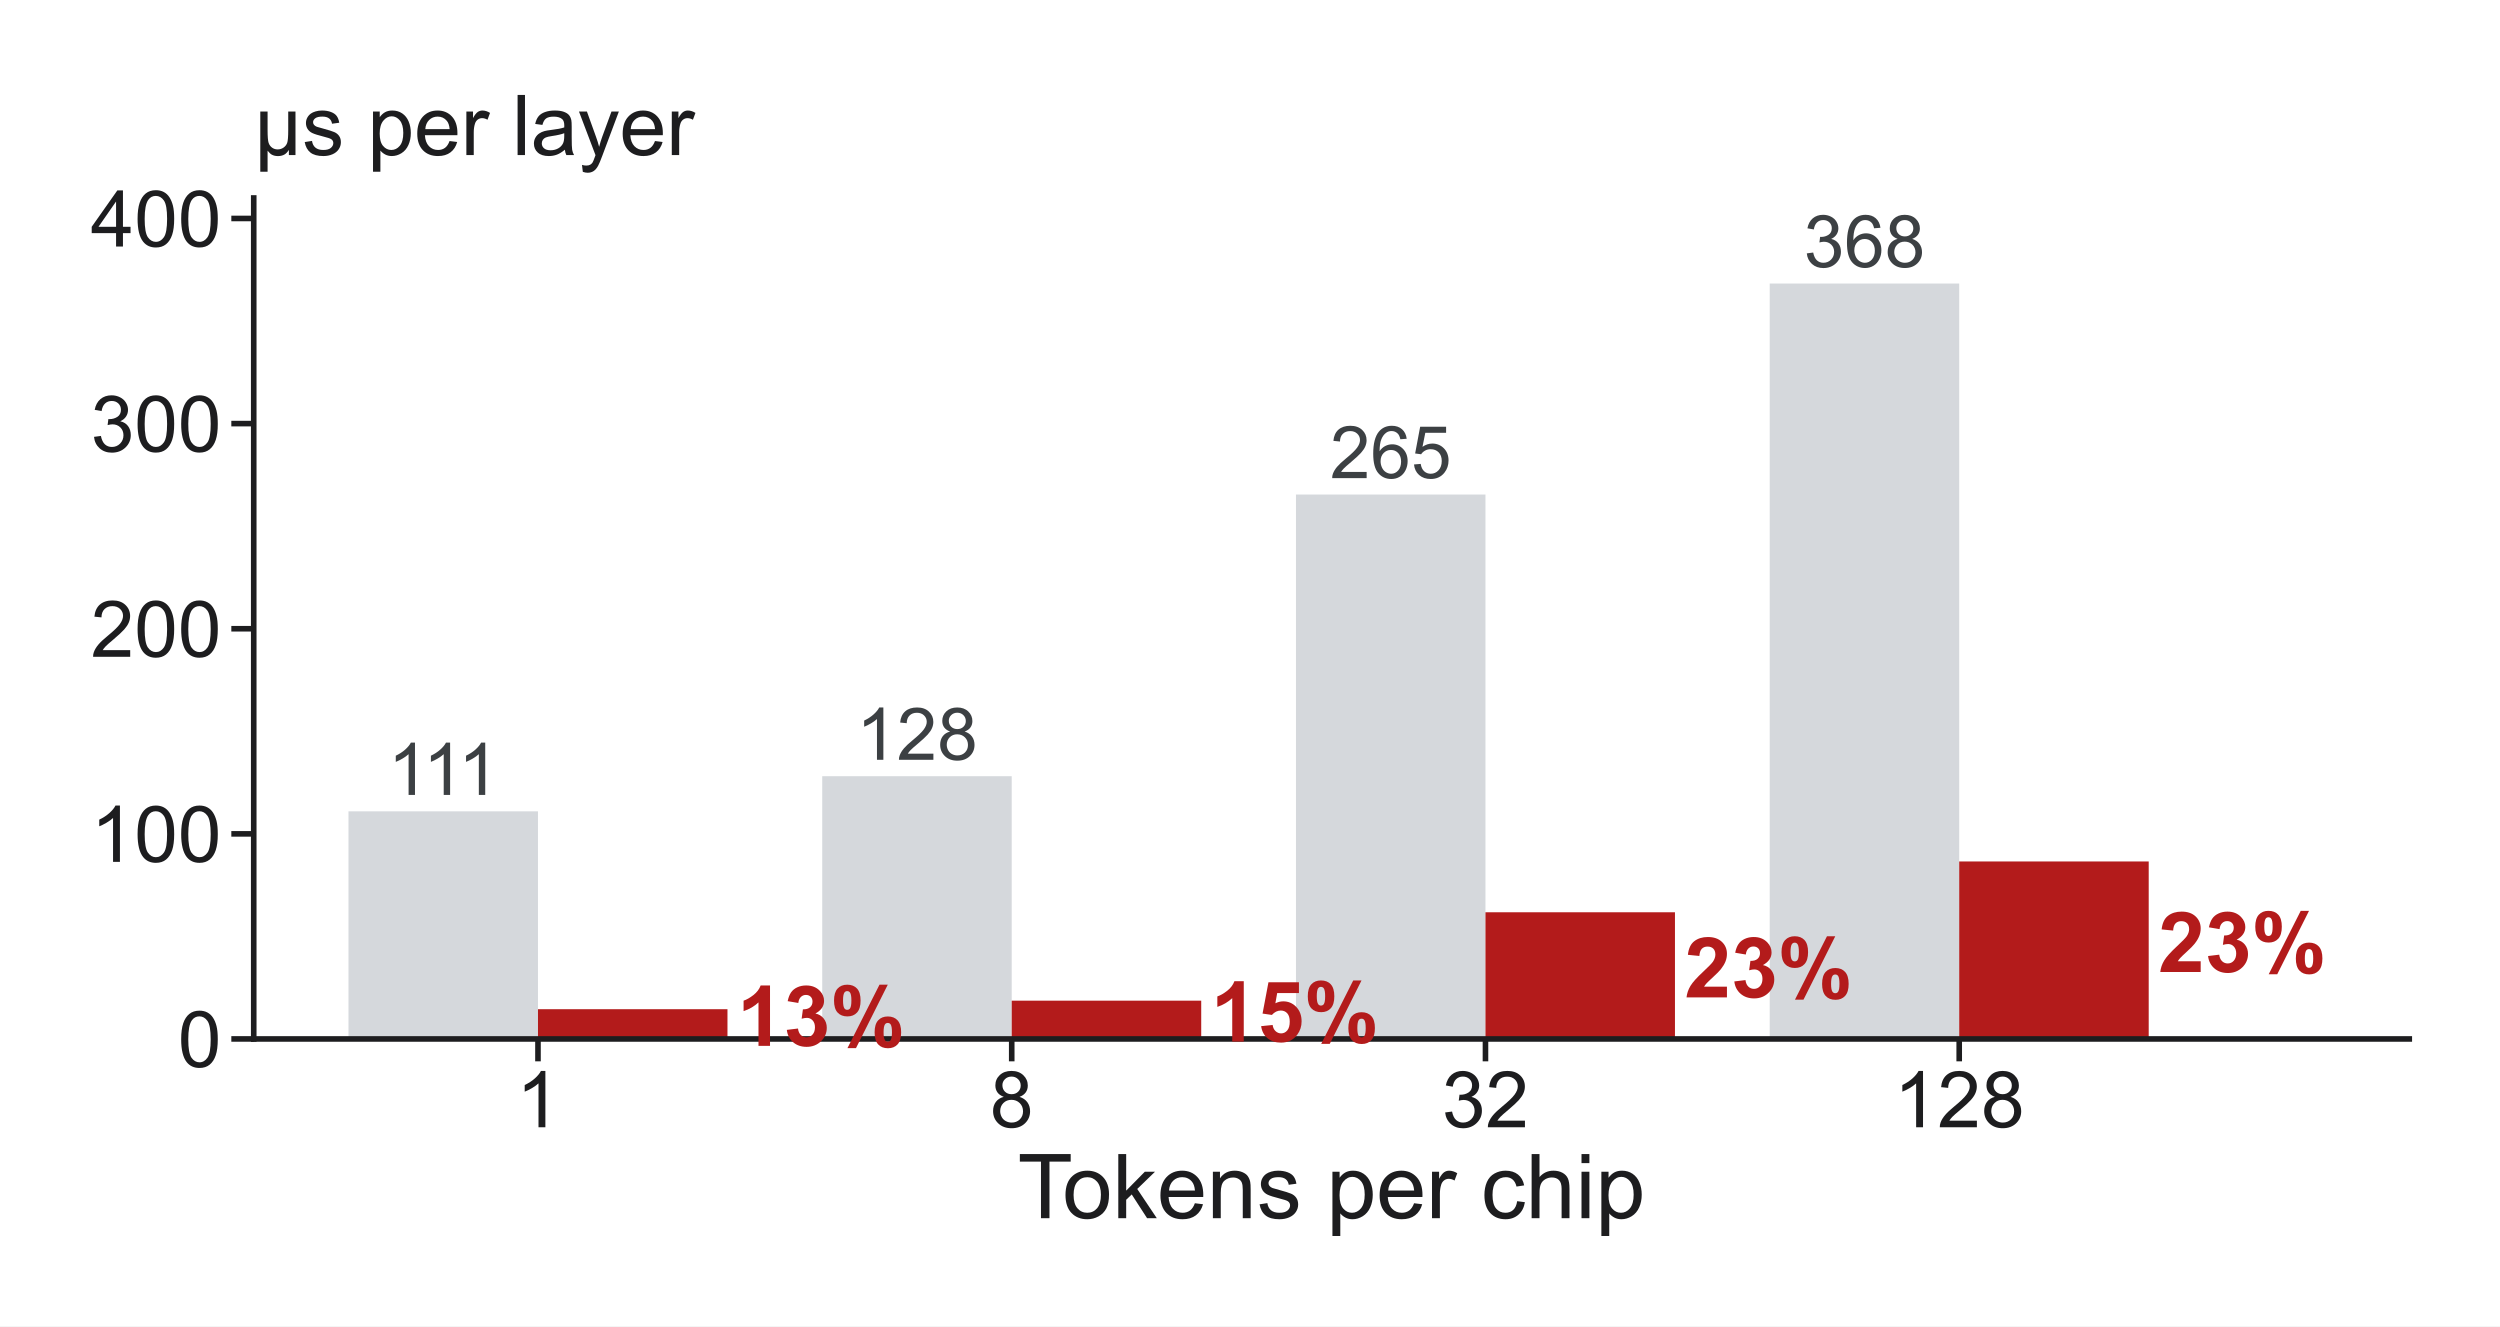
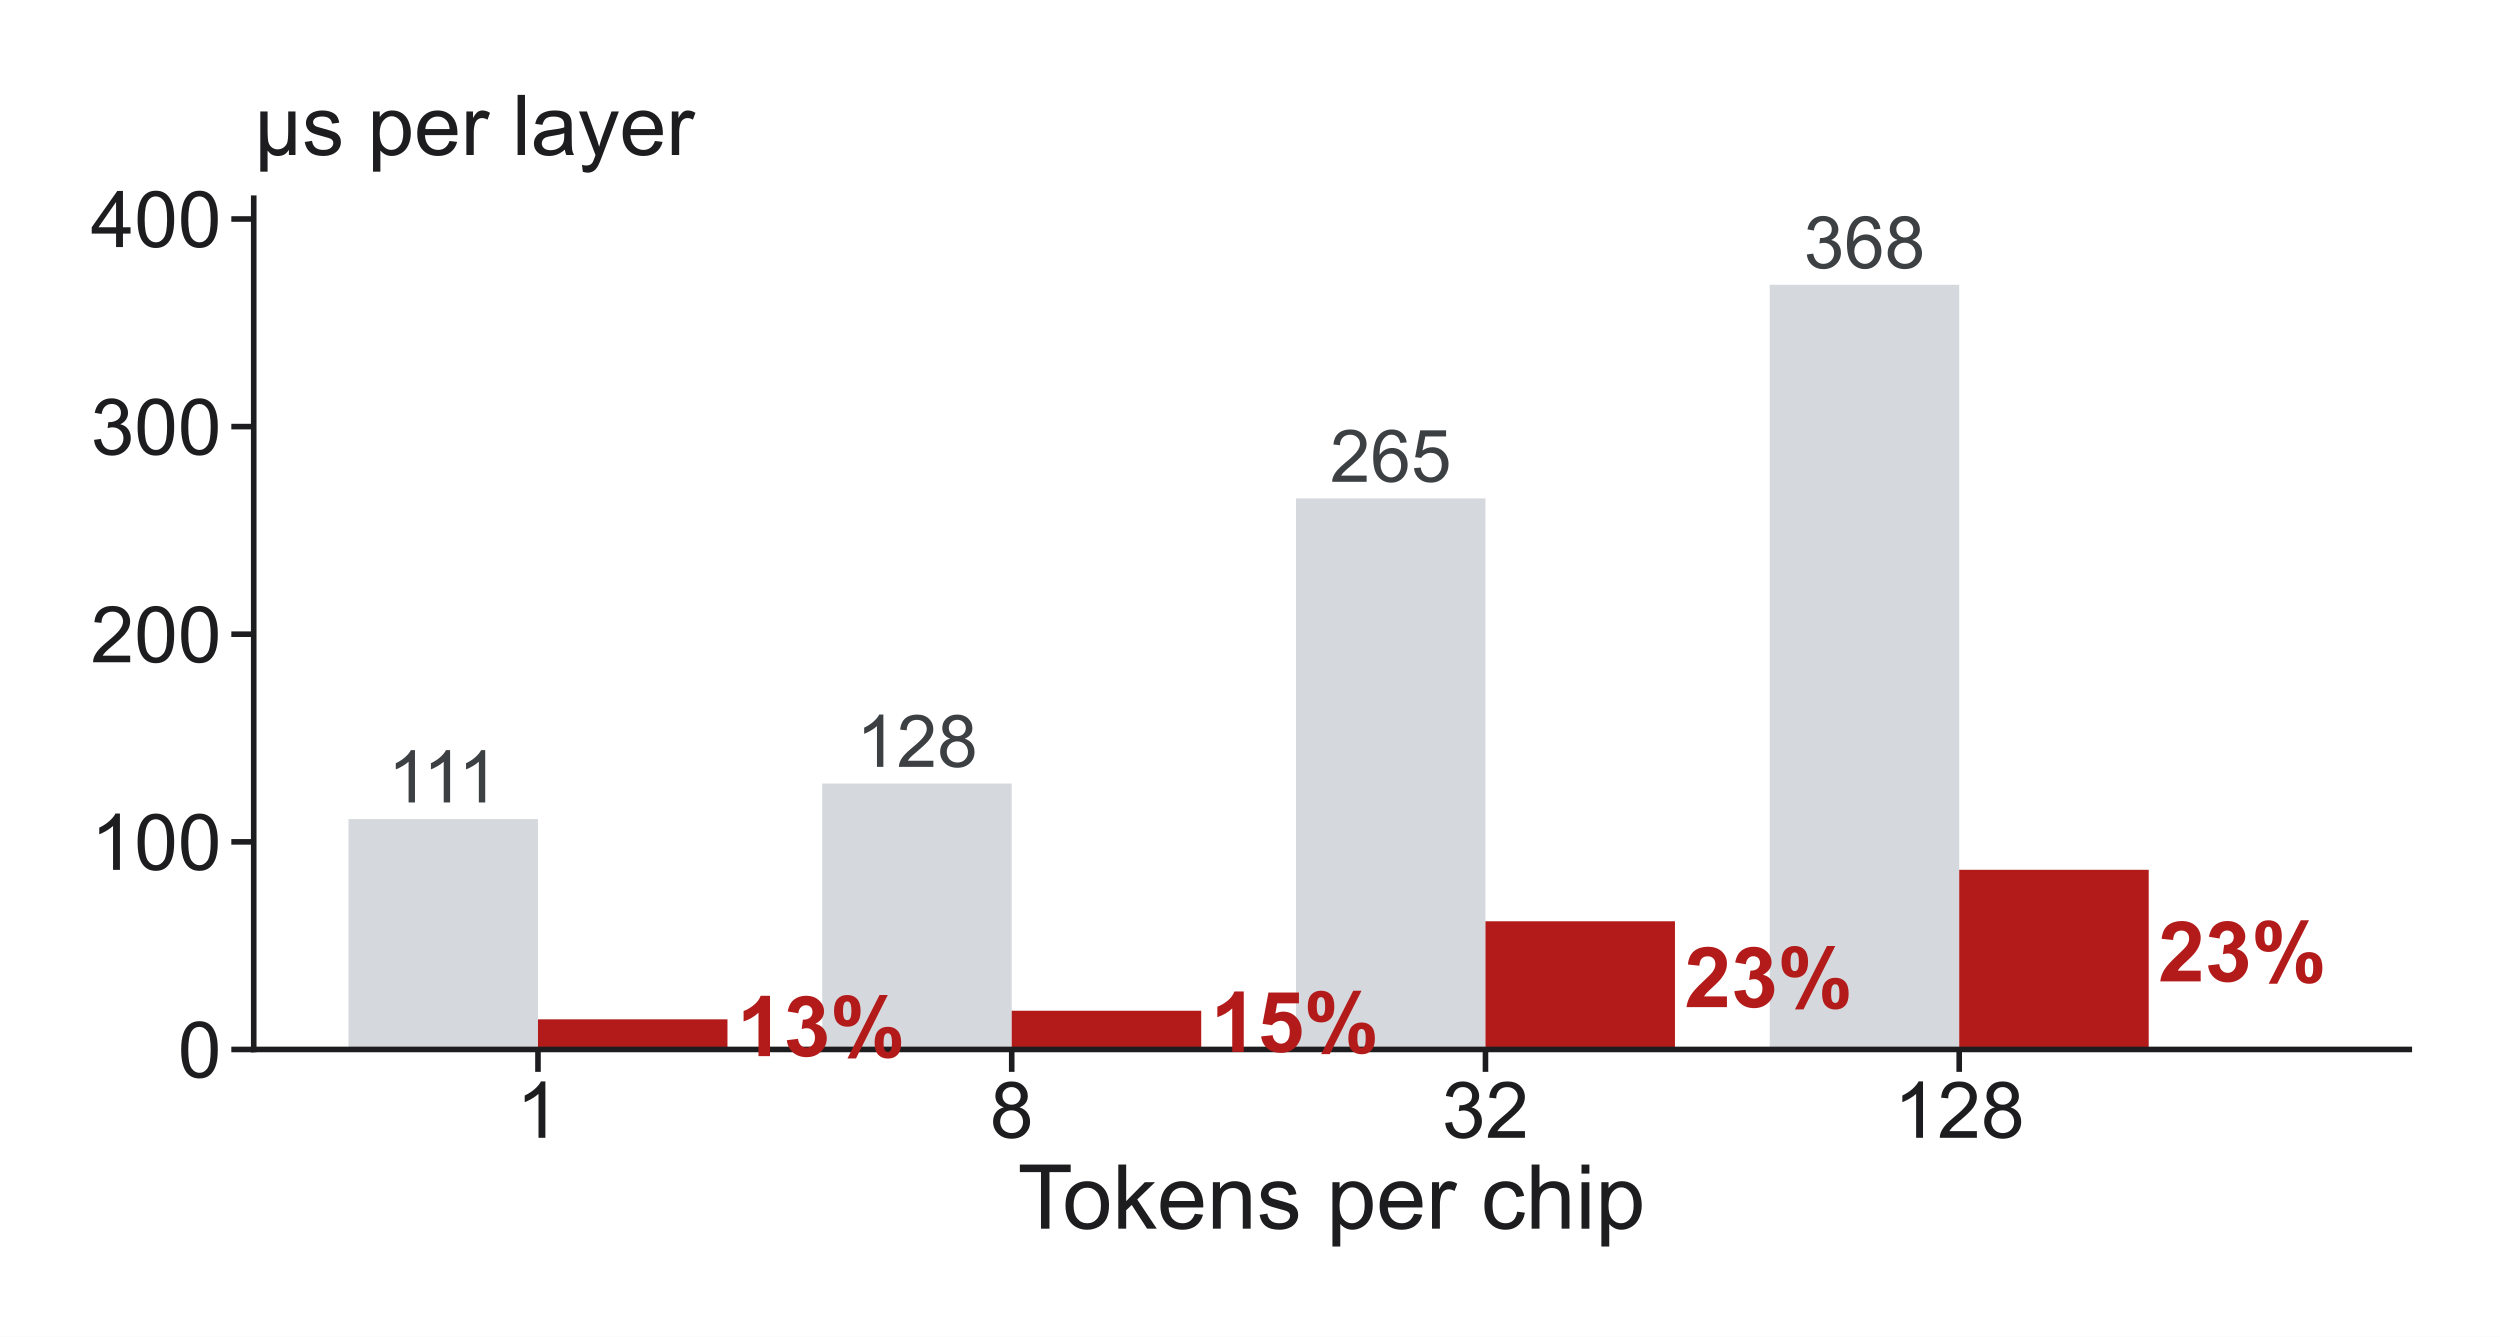
- <svg xmlns="http://www.w3.org/2000/svg" xmlns:xlink="http://www.w3.org/1999/xlink" width="892.793pt" height="473.648pt" viewBox="0 0 892.793 473.648" version="1.1">
+ <svg xmlns="http://www.w3.org/2000/svg" xmlns:xlink="http://www.w3.org/1999/xlink" width="892.793pt" height="477.398pt" viewBox="0 0 892.793 477.398" version="1.1">
  <defs>
    <style type="text/css">*{stroke-linejoin: round; stroke-linecap: butt}</style>
  </defs>
  <g id="figure_1">
    <g id="patch_1">
-       <path d="M 0 473.648  L 892.793 473.648  L 892.793 0  L 0 0  z " style="fill: #ffffff" />
+       <path d="M 0 477.398  L 892.793 477.398  L 892.793 0  L 0 0  z " style="fill: #ffffff" />
    </g>
    <g id="axes_1">
      <g id="patch_2">
-         <path d="M 90.61 371.028  L 860.393 371.028  L 860.393 70.701  L 90.61 70.701  z " style="fill: #ffffff" />
+         <path d="M 90.61 374.778  L 860.393 374.778  L 860.393 70.788  L 90.61 70.788  z " style="fill: #ffffff" />
      </g>
      <g id="patch_3">
-         <path d="M 124.447 371.028  L 192.12 371.028  L 192.12 289.745  L 124.447 289.745  z " clip-path="url(#p984e964eeb)" style="fill: #d5d8dc" />
+         <path d="M 124.447 374.778  L 192.12 374.778  L 192.12 292.504  L 124.447 292.504  z " clip-path="url(#p8fa03397d4)" style="fill: #d5d8dc" />
      </g>
      <g id="patch_4">
-         <path d="M 293.63 371.028  L 361.303 371.028  L 361.303 277.196  L 293.63 277.196  z " clip-path="url(#p984e964eeb)" style="fill: #d5d8dc" />
+         <path d="M 293.63 374.778  L 361.303 374.778  L 361.303 279.802  L 293.63 279.802  z " clip-path="url(#p8fa03397d4)" style="fill: #d5d8dc" />
      </g>
      <g id="patch_5">
-         <path d="M 462.813 371.028  L 530.486 371.028  L 530.486 176.602  L 462.813 176.602  z " clip-path="url(#p984e964eeb)" style="fill: #d5d8dc" />
+         <path d="M 462.813 374.778  L 530.486 374.778  L 530.486 177.98  L 462.813 177.98  z " clip-path="url(#p8fa03397d4)" style="fill: #d5d8dc" />
      </g>
      <g id="patch_6">
-         <path d="M 631.996 371.028  L 699.669 371.028  L 699.669 101.259  L 631.996 101.259  z " clip-path="url(#p984e964eeb)" style="fill: #d5d8dc" />
+         <path d="M 631.996 374.778  L 699.669 374.778  L 699.669 101.718  L 631.996 101.718  z " clip-path="url(#p8fa03397d4)" style="fill: #d5d8dc" />
      </g>
      <g id="patch_7">
-         <path d="M 192.12 371.028  L 259.793 371.028  L 259.793 360.391  L 192.12 360.391  z " clip-path="url(#p984e964eeb)" style="fill: #b31b1b" />
+         <path d="M 192.12 374.778  L 259.793 374.778  L 259.793 364.011  L 192.12 364.011  z " clip-path="url(#p8fa03397d4)" style="fill: #b31b1b" />
      </g>
      <g id="patch_8">
-         <path d="M 361.303 371.028  L 428.976 371.028  L 428.976 357.36  L 361.303 357.36  z " clip-path="url(#p984e964eeb)" style="fill: #b31b1b" />
+         <path d="M 361.303 374.778  L 428.976 374.778  L 428.976 360.943  L 361.303 360.943  z " clip-path="url(#p8fa03397d4)" style="fill: #b31b1b" />
      </g>
      <g id="patch_9">
-         <path d="M 530.486 371.028  L 598.159 371.028  L 598.159 325.794  L 530.486 325.794  z " clip-path="url(#p984e964eeb)" style="fill: #b31b1b" />
+         <path d="M 530.486 374.778  L 598.159 374.778  L 598.159 328.992  L 530.486 328.992  z " clip-path="url(#p8fa03397d4)" style="fill: #b31b1b" />
      </g>
      <g id="patch_10">
-         <path d="M 699.669 371.028  L 767.342 371.028  L 767.342 307.648  L 699.669 307.648  z " clip-path="url(#p984e964eeb)" style="fill: #b31b1b" />
+         <path d="M 699.669 374.778  L 767.342 374.778  L 767.342 310.625  L 699.669 310.625  z " clip-path="url(#p8fa03397d4)" style="fill: #b31b1b" />
      </g>
      <g id="matplotlib.axis_1">
        <g id="xtick_1">
          <g id="line2d_1">
            <defs>
-               <path id="md7de25e02a" d="M 0 0  L 0 8  " style="stroke: #1d1d1f; stroke-width: 2" />
+               <path id="m0e2b39ab40" d="M 0 0  L 0 8  " style="stroke: #1d1d1f; stroke-width: 2" />
            </defs>
            <g>
-               <use xlink:href="#md7de25e02a" x="192.12" y="371.028" style="fill: #1d1d1f; stroke: #1d1d1f; stroke-width: 2" />
+               <use xlink:href="#m0e2b39ab40" x="192.12" y="374.778" style="fill: #1d1d1f; stroke: #1d1d1f; stroke-width: 2" />
            </g>
          </g>
          <g id="text_1">
-             <g style="fill: #1d1d1f" transform="translate(184.3345 402.5703) scale(0.28 -0.28)">
+             <g style="fill: #1d1d1f" transform="translate(184.3345 406.3203) scale(0.28 -0.28)">
              <defs>
                <path id="ArialMT-31" d="M 2384 0  L 1822 0  L 1822 3584  Q 1619 3391 1289 3197  Q 959 3003 697 2906  L 697 3450  Q 1169 3672 1522 3987  Q 1875 4303 2022 4600  L 2384 4600  L 2384 0  z " transform="scale(0.015625)" />
              </defs>
              <use xlink:href="#ArialMT-31" />
            </g>
          </g>
        </g>
        <g id="xtick_2">
          <g id="line2d_2">
            <g>
-               <use xlink:href="#md7de25e02a" x="361.303" y="371.028" style="fill: #1d1d1f; stroke: #1d1d1f; stroke-width: 2" />
+               <use xlink:href="#m0e2b39ab40" x="361.303" y="374.778" style="fill: #1d1d1f; stroke: #1d1d1f; stroke-width: 2" />
            </g>
          </g>
          <g id="text_2">
-             <g style="fill: #1d1d1f" transform="translate(353.5176 402.5703) scale(0.28 -0.28)">
+             <g style="fill: #1d1d1f" transform="translate(353.5176 406.3203) scale(0.28 -0.28)">
              <defs>
                <path id="ArialMT-38" d="M 1131 2484  Q 781 2613 612 2850  Q 444 3088 444 3419  Q 444 3919 803 4259  Q 1163 4600 1759 4600  Q 2359 4600 2725 4251  Q 3091 3903 3091 3403  Q 3091 3084 2923 2848  Q 2756 2613 2416 2484  Q 2838 2347 3058 2040  Q 3278 1734 3278 1309  Q 3278 722 2862 322  Q 2447 -78 1769 -78  Q 1091 -78 675 323  Q 259 725 259 1325  Q 259 1772 486 2073  Q 713 2375 1131 2484  z M 1019 3438  Q 1019 3113 1228 2906  Q 1438 2700 1772 2700  Q 2097 2700 2305 2904  Q 2513 3109 2513 3406  Q 2513 3716 2298 3927  Q 2084 4138 1766 4138  Q 1444 4138 1231 3931  Q 1019 3725 1019 3438  z M 838 1322  Q 838 1081 952 856  Q 1066 631 1291 507  Q 1516 384 1775 384  Q 2178 384 2440 643  Q 2703 903 2703 1303  Q 2703 1709 2433 1975  Q 2163 2241 1756 2241  Q 1359 2241 1098 1978  Q 838 1716 838 1322  z " transform="scale(0.015625)" />
              </defs>
              <use xlink:href="#ArialMT-38" />
            </g>
          </g>
        </g>
        <g id="xtick_3">
          <g id="line2d_3">
            <g>
-               <use xlink:href="#md7de25e02a" x="530.486" y="371.028" style="fill: #1d1d1f; stroke: #1d1d1f; stroke-width: 2" />
+               <use xlink:href="#m0e2b39ab40" x="530.486" y="374.778" style="fill: #1d1d1f; stroke: #1d1d1f; stroke-width: 2" />
            </g>
          </g>
          <g id="text_3">
-             <g style="fill: #1d1d1f" transform="translate(514.9154 402.5703) scale(0.28 -0.28)">
+             <g style="fill: #1d1d1f" transform="translate(514.9154 406.3203) scale(0.28 -0.28)">
              <defs>
                <path id="ArialMT-33" d="M 269 1209  L 831 1284  Q 928 806 1161 595  Q 1394 384 1728 384  Q 2125 384 2398 659  Q 2672 934 2672 1341  Q 2672 1728 2419 1979  Q 2166 2231 1775 2231  Q 1616 2231 1378 2169  L 1441 2663  Q 1497 2656 1531 2656  Q 1891 2656 2178 2843  Q 2466 3031 2466 3422  Q 2466 3731 2256 3934  Q 2047 4138 1716 4138  Q 1388 4138 1169 3931  Q 950 3725 888 3313  L 325 3413  Q 428 3978 793 4289  Q 1159 4600 1703 4600  Q 2078 4600 2393 4439  Q 2709 4278 2876 4000  Q 3044 3722 3044 3409  Q 3044 3113 2884 2869  Q 2725 2625 2413 2481  Q 2819 2388 3044 2092  Q 3269 1797 3269 1353  Q 3269 753 2831 336  Q 2394 -81 1725 -81  Q 1122 -81 723 278  Q 325 638 269 1209  z " transform="scale(0.015625)" />
                <path id="ArialMT-32" d="M 3222 541  L 3222 0  L 194 0  Q 188 203 259 391  Q 375 700 629 1000  Q 884 1300 1366 1694  Q 2113 2306 2375 2664  Q 2638 3022 2638 3341  Q 2638 3675 2398 3904  Q 2159 4134 1775 4134  Q 1369 4134 1125 3890  Q 881 3647 878 3216  L 300 3275  Q 359 3922 746 4261  Q 1134 4600 1788 4600  Q 2447 4600 2831 4234  Q 3216 3869 3216 3328  Q 3216 3053 3103 2787  Q 2991 2522 2730 2228  Q 2469 1934 1863 1422  Q 1356 997 1212 845  Q 1069 694 975 541  L 3222 541  z " transform="scale(0.015625)" />
              </defs>
              <use xlink:href="#ArialMT-33" />
              <use xlink:href="#ArialMT-32" transform="translate(55.61523 0)" />
            </g>
          </g>
        </g>
        <g id="xtick_4">
          <g id="line2d_4">
            <g>
-               <use xlink:href="#md7de25e02a" x="699.669" y="371.028" style="fill: #1d1d1f; stroke: #1d1d1f; stroke-width: 2" />
+               <use xlink:href="#m0e2b39ab40" x="699.669" y="374.778" style="fill: #1d1d1f; stroke: #1d1d1f; stroke-width: 2" />
            </g>
          </g>
          <g id="text_4">
-             <g style="fill: #1d1d1f" transform="translate(676.3131 402.5703) scale(0.28 -0.28)">
+             <g style="fill: #1d1d1f" transform="translate(676.3131 406.3203) scale(0.28 -0.28)">
              <use xlink:href="#ArialMT-31" />
              <use xlink:href="#ArialMT-32" transform="translate(55.61523 0)" />
              <use xlink:href="#ArialMT-38" transform="translate(111.2305 0)" />
            </g>
          </g>
        </g>
        <g id="text_5">
-           <g style="fill: #1d1d1f" transform="translate(363.454 435.0403) scale(0.32 -0.32)">
+           <g style="fill: #1d1d1f" transform="translate(363.454 438.7903) scale(0.32 -0.32)">
            <defs>
              <path id="ArialMT-54" d="M 1659 0  L 1659 4041  L 150 4041  L 150 4581  L 3781 4581  L 3781 4041  L 2266 4041  L 2266 0  L 1659 0  z " transform="scale(0.015625)" />
              <path id="ArialMT-6f" d="M 213 1659  Q 213 2581 725 3025  Q 1153 3394 1769 3394  Q 2453 3394 2887 2945  Q 3322 2497 3322 1706  Q 3322 1066 3130 698  Q 2938 331 2570 128  Q 2203 -75 1769 -75  Q 1072 -75 642 372  Q 213 819 213 1659  z M 791 1659  Q 791 1022 1069 705  Q 1347 388 1769 388  Q 2188 388 2466 706  Q 2744 1025 2744 1678  Q 2744 2294 2464 2611  Q 2184 2928 1769 2928  Q 1347 2928 1069 2612  Q 791 2297 791 1659  z " transform="scale(0.015625)" />
              <path id="ArialMT-6b" d="M 425 0  L 425 4581  L 988 4581  L 988 1969  L 2319 3319  L 3047 3319  L 1778 2088  L 3175 0  L 2481 0  L 1384 1697  L 988 1316  L 988 0  L 425 0  z " transform="scale(0.015625)" />
              <path id="ArialMT-65" d="M 2694 1069  L 3275 997  Q 3138 488 2766 206  Q 2394 -75 1816 -75  Q 1088 -75 661 373  Q 234 822 234 1631  Q 234 2469 665 2931  Q 1097 3394 1784 3394  Q 2450 3394 2872 2941  Q 3294 2488 3294 1666  Q 3294 1616 3291 1516  L 816 1516  Q 847 969 1125 678  Q 1403 388 1819 388  Q 2128 388 2347 550  Q 2566 713 2694 1069  z M 847 1978  L 2700 1978  Q 2663 2397 2488 2606  Q 2219 2931 1791 2931  Q 1403 2931 1139 2672  Q 875 2413 847 1978  z " transform="scale(0.015625)" />
              <path id="ArialMT-6e" d="M 422 0  L 422 3319  L 928 3319  L 928 2847  Q 1294 3394 1984 3394  Q 2284 3394 2536 3286  Q 2788 3178 2913 3003  Q 3038 2828 3088 2588  Q 3119 2431 3119 2041  L 3119 0  L 2556 0  L 2556 2019  Q 2556 2363 2490 2533  Q 2425 2703 2258 2804  Q 2091 2906 1866 2906  Q 1506 2906 1245 2678  Q 984 2450 984 1813  L 984 0  L 422 0  z " transform="scale(0.015625)" />
              <path id="ArialMT-73" d="M 197 991  L 753 1078  Q 800 744 1014 566  Q 1228 388 1613 388  Q 2000 388 2187 545  Q 2375 703 2375 916  Q 2375 1106 2209 1216  Q 2094 1291 1634 1406  Q 1016 1563 777 1677  Q 538 1791 414 1992  Q 291 2194 291 2438  Q 291 2659 392 2848  Q 494 3038 669 3163  Q 800 3259 1026 3326  Q 1253 3394 1513 3394  Q 1903 3394 2198 3281  Q 2494 3169 2634 2976  Q 2775 2784 2828 2463  L 2278 2388  Q 2241 2644 2061 2787  Q 1881 2931 1553 2931  Q 1166 2931 1000 2803  Q 834 2675 834 2503  Q 834 2394 903 2306  Q 972 2216 1119 2156  Q 1203 2125 1616 2013  Q 2213 1853 2448 1751  Q 2684 1650 2818 1456  Q 2953 1263 2953 975  Q 2953 694 2789 445  Q 2625 197 2315 61  Q 2006 -75 1616 -75  Q 969 -75 630 194  Q 291 463 197 991  z " transform="scale(0.015625)" />
              <path id="ArialMT-20" transform="scale(0.015625)" />
              <path id="ArialMT-70" d="M 422 -1272  L 422 3319  L 934 3319  L 934 2888  Q 1116 3141 1344 3267  Q 1572 3394 1897 3394  Q 2322 3394 2647 3175  Q 2972 2956 3137 2557  Q 3303 2159 3303 1684  Q 3303 1175 3120 767  Q 2938 359 2589 142  Q 2241 -75 1856 -75  Q 1575 -75 1351 44  Q 1128 163 984 344  L 984 -1272  L 422 -1272  z M 931 1641  Q 931 1000 1190 694  Q 1450 388 1819 388  Q 2194 388 2461 705  Q 2728 1022 2728 1688  Q 2728 2322 2467 2637  Q 2206 2953 1844 2953  Q 1484 2953 1207 2617  Q 931 2281 931 1641  z " transform="scale(0.015625)" />
              <path id="ArialMT-72" d="M 416 0  L 416 3319  L 922 3319  L 922 2816  Q 1116 3169 1280 3281  Q 1444 3394 1641 3394  Q 1925 3394 2219 3213  L 2025 2691  Q 1819 2813 1613 2813  Q 1428 2813 1281 2702  Q 1134 2591 1072 2394  Q 978 2094 978 1738  L 978 0  L 416 0  z " transform="scale(0.015625)" />
              <path id="ArialMT-63" d="M 2588 1216  L 3141 1144  Q 3050 572 2676 248  Q 2303 -75 1759 -75  Q 1078 -75 664 370  Q 250 816 250 1647  Q 250 2184 428 2587  Q 606 2991 970 3192  Q 1334 3394 1763 3394  Q 2303 3394 2647 3120  Q 2991 2847 3088 2344  L 2541 2259  Q 2463 2594 2264 2762  Q 2066 2931 1784 2931  Q 1359 2931 1093 2626  Q 828 2322 828 1663  Q 828 994 1084 691  Q 1341 388 1753 388  Q 2084 388 2306 591  Q 2528 794 2588 1216  z " transform="scale(0.015625)" />
              <path id="ArialMT-68" d="M 422 0  L 422 4581  L 984 4581  L 984 2938  Q 1378 3394 1978 3394  Q 2347 3394 2619 3248  Q 2891 3103 3008 2847  Q 3125 2591 3125 2103  L 3125 0  L 2563 0  L 2563 2103  Q 2563 2525 2380 2717  Q 2197 2909 1863 2909  Q 1613 2909 1392 2779  Q 1172 2650 1078 2428  Q 984 2206 984 1816  L 984 0  L 422 0  z " transform="scale(0.015625)" />
              <path id="ArialMT-69" d="M 425 3934  L 425 4581  L 988 4581  L 988 3934  L 425 3934  z M 425 0  L 425 3319  L 988 3319  L 988 0  L 425 0  z " transform="scale(0.015625)" />
            </defs>
            <use xlink:href="#ArialMT-54" />
            <use xlink:href="#ArialMT-6f" transform="translate(49.95898 0)" />
            <use xlink:href="#ArialMT-6b" transform="translate(105.5742 0)" />
            <use xlink:href="#ArialMT-65" transform="translate(155.5742 0)" />
            <use xlink:href="#ArialMT-6e" transform="translate(211.1895 0)" />
            <use xlink:href="#ArialMT-73" transform="translate(266.8047 0)" />
            <use xlink:href="#ArialMT-20" transform="translate(316.8047 0)" />
            <use xlink:href="#ArialMT-70" transform="translate(344.5879 0)" />
            <use xlink:href="#ArialMT-65" transform="translate(400.2031 0)" />
            <use xlink:href="#ArialMT-72" transform="translate(455.8184 0)" />
            <use xlink:href="#ArialMT-20" transform="translate(489.1191 0)" />
            <use xlink:href="#ArialMT-63" transform="translate(516.9023 0)" />
            <use xlink:href="#ArialMT-68" transform="translate(566.9023 0)" />
            <use xlink:href="#ArialMT-69" transform="translate(622.5176 0)" />
            <use xlink:href="#ArialMT-70" transform="translate(644.7344 0)" />
          </g>
        </g>
      </g>
      <g id="matplotlib.axis_2">
        <g id="ytick_1">
          <g id="line2d_5">
            <defs>
-               <path id="m7c1b3435e6" d="M 0 0  L -8 0  " style="stroke: #1d1d1f; stroke-width: 2" />
+               <path id="me371091359" d="M 0 0  L -8 0  " style="stroke: #1d1d1f; stroke-width: 2" />
            </defs>
            <g>
-               <use xlink:href="#m7c1b3435e6" x="90.61" y="371.028" style="fill: #1d1d1f; stroke: #1d1d1f; stroke-width: 2" />
+               <use xlink:href="#me371091359" x="90.61" y="374.778" style="fill: #1d1d1f; stroke: #1d1d1f; stroke-width: 2" />
            </g>
          </g>
          <g id="text_6">
-             <g style="fill: #1d1d1f" transform="translate(63.53937 381.0494) scale(0.28 -0.28)">
+             <g style="fill: #1d1d1f" transform="translate(63.53937 384.7994) scale(0.28 -0.28)">
              <defs>
                <path id="ArialMT-30" d="M 266 2259  Q 266 3072 433 3567  Q 600 4063 929 4331  Q 1259 4600 1759 4600  Q 2128 4600 2406 4451  Q 2684 4303 2865 4023  Q 3047 3744 3150 3342  Q 3253 2941 3253 2259  Q 3253 1453 3087 958  Q 2922 463 2592 192  Q 2263 -78 1759 -78  Q 1097 -78 719 397  Q 266 969 266 2259  z M 844 2259  Q 844 1131 1108 757  Q 1372 384 1759 384  Q 2147 384 2411 759  Q 2675 1134 2675 2259  Q 2675 3391 2411 3762  Q 2147 4134 1753 4134  Q 1366 4134 1134 3806  Q 844 3388 844 2259  z " transform="scale(0.015625)" />
              </defs>
              <use xlink:href="#ArialMT-30" />
            </g>
          </g>
        </g>
        <g id="ytick_2">
          <g id="line2d_6">
            <g>
-               <use xlink:href="#m7c1b3435e6" x="90.61" y="297.778" style="fill: #1d1d1f; stroke: #1d1d1f; stroke-width: 2" />
+               <use xlink:href="#me371091359" x="90.61" y="300.634" style="fill: #1d1d1f; stroke: #1d1d1f; stroke-width: 2" />
            </g>
          </g>
          <g id="text_7">
-             <g style="fill: #1d1d1f" transform="translate(32.39813 307.7988) scale(0.28 -0.28)">
+             <g style="fill: #1d1d1f" transform="translate(32.39813 310.6553) scale(0.28 -0.28)">
              <use xlink:href="#ArialMT-31" />
              <use xlink:href="#ArialMT-30" transform="translate(55.61523 0)" />
              <use xlink:href="#ArialMT-30" transform="translate(111.2305 0)" />
            </g>
          </g>
        </g>
        <g id="ytick_3">
          <g id="line2d_7">
            <g>
-               <use xlink:href="#m7c1b3435e6" x="90.61" y="224.527" style="fill: #1d1d1f; stroke: #1d1d1f; stroke-width: 2" />
+               <use xlink:href="#me371091359" x="90.61" y="226.49" style="fill: #1d1d1f; stroke: #1d1d1f; stroke-width: 2" />
            </g>
          </g>
          <g id="text_8">
-             <g style="fill: #1d1d1f" transform="translate(32.39813 234.5483) scale(0.28 -0.28)">
+             <g style="fill: #1d1d1f" transform="translate(32.39813 236.5113) scale(0.28 -0.28)">
              <use xlink:href="#ArialMT-32" />
              <use xlink:href="#ArialMT-30" transform="translate(55.61523 0)" />
              <use xlink:href="#ArialMT-30" transform="translate(111.2305 0)" />
            </g>
          </g>
        </g>
        <g id="ytick_4">
          <g id="line2d_8">
            <g>
-               <use xlink:href="#m7c1b3435e6" x="90.61" y="151.277" style="fill: #1d1d1f; stroke: #1d1d1f; stroke-width: 2" />
+               <use xlink:href="#me371091359" x="90.61" y="152.346" style="fill: #1d1d1f; stroke: #1d1d1f; stroke-width: 2" />
            </g>
          </g>
          <g id="text_9">
-             <g style="fill: #1d1d1f" transform="translate(32.39813 161.2978) scale(0.28 -0.28)">
+             <g style="fill: #1d1d1f" transform="translate(32.39813 162.3673) scale(0.28 -0.28)">
              <use xlink:href="#ArialMT-33" />
              <use xlink:href="#ArialMT-30" transform="translate(55.61523 0)" />
              <use xlink:href="#ArialMT-30" transform="translate(111.2305 0)" />
            </g>
          </g>
        </g>
        <g id="ytick_5">
          <g id="line2d_9">
            <g>
-               <use xlink:href="#m7c1b3435e6" x="90.61" y="78.026" style="fill: #1d1d1f; stroke: #1d1d1f; stroke-width: 2" />
+               <use xlink:href="#me371091359" x="90.61" y="78.202" style="fill: #1d1d1f; stroke: #1d1d1f; stroke-width: 2" />
            </g>
          </g>
          <g id="text_10">
-             <g style="fill: #1d1d1f" transform="translate(32.39813 88.04727) scale(0.28 -0.28)">
+             <g style="fill: #1d1d1f" transform="translate(32.39813 88.22325) scale(0.28 -0.28)">
              <defs>
                <path id="ArialMT-34" d="M 2069 0  L 2069 1097  L 81 1097  L 81 1613  L 2172 4581  L 2631 4581  L 2631 1613  L 3250 1613  L 3250 1097  L 2631 1097  L 2631 0  L 2069 0  z M 2069 1613  L 2069 3678  L 634 1613  L 2069 1613  z " transform="scale(0.015625)" />
              </defs>
              <use xlink:href="#ArialMT-34" />
              <use xlink:href="#ArialMT-30" transform="translate(55.61523 0)" />
              <use xlink:href="#ArialMT-30" transform="translate(111.2305 0)" />
            </g>
          </g>
        </g>
      </g>
      <g id="patch_11">
-         <path d="M 90.61 371.028  L 90.61 70.701  " style="fill: none; stroke: #1d1d1f; stroke-width: 2; stroke-linejoin: miter; stroke-linecap: square" />
+         <path d="M 90.61 374.778  L 90.61 70.788  " style="fill: none; stroke: #1d1d1f; stroke-width: 2; stroke-linejoin: miter; stroke-linecap: square" />
      </g>
      <g id="patch_12">
-         <path d="M 90.61 371.028  L 860.393 371.028  " style="fill: none; stroke: #1d1d1f; stroke-width: 2; stroke-linejoin: miter; stroke-linecap: square" />
+         <path d="M 90.61 374.778  L 860.393 374.778  " style="fill: none; stroke: #1d1d1f; stroke-width: 2; stroke-linejoin: miter; stroke-linecap: square" />
      </g>
      <g id="text_11">
-         <g style="fill: #b31b1b" transform="translate(263.1767 373.486) scale(0.3 -0.3)">
+         <g style="fill: #b31b1b" transform="translate(263.1767 377.1712) scale(0.3 -0.3)">
          <defs>
            <path id="Arial-BoldMT-31" d="M 2519 0  L 1641 0  L 1641 3309  Q 1159 2859 506 2644  L 506 3441  Q 850 3553 1253 3867  Q 1656 4181 1806 4600  L 2519 4600  L 2519 0  z " transform="scale(0.015625)" />
            <path id="Arial-BoldMT-33" d="M 241 1216  L 1091 1319  Q 1131 994 1309 822  Q 1488 650 1741 650  Q 2013 650 2198 856  Q 2384 1063 2384 1413  Q 2384 1744 2206 1937  Q 2028 2131 1772 2131  Q 1603 2131 1369 2066  L 1466 2781  Q 1822 2772 2009 2936  Q 2197 3100 2197 3372  Q 2197 3603 2059 3740  Q 1922 3878 1694 3878  Q 1469 3878 1309 3722  Q 1150 3566 1116 3266  L 306 3403  Q 391 3819 561 4067  Q 731 4316 1036 4458  Q 1341 4600 1719 4600  Q 2366 4600 2756 4188  Q 3078 3850 3078 3425  Q 3078 2822 2419 2463  Q 2813 2378 3048 2084  Q 3284 1791 3284 1375  Q 3284 772 2843 347  Q 2403 -78 1747 -78  Q 1125 -78 715 280  Q 306 638 241 1216  z " transform="scale(0.015625)" />
            <path id="Arial-BoldMT-25" d="M 278 3450  Q 278 4066 548 4362  Q 819 4659 1281 4659  Q 1759 4659 2029 4364  Q 2300 4069 2300 3450  Q 2300 2834 2029 2537  Q 1759 2241 1297 2241  Q 819 2241 548 2536  Q 278 2831 278 3450  z M 963 3456  Q 963 3009 1066 2856  Q 1144 2744 1281 2744  Q 1422 2744 1500 2856  Q 1600 3009 1600 3456  Q 1600 3903 1500 4053  Q 1422 4169 1281 4169  Q 1144 4169 1066 4056  Q 963 3903 963 3456  z M 1950 -175  L 1300 -175  L 3741 4659  L 4372 4659  L 1950 -175  z M 3369 1028  Q 3369 1644 3639 1941  Q 3909 2238 4378 2238  Q 4850 2238 5120 1941  Q 5391 1644 5391 1028  Q 5391 409 5120 112  Q 4850 -184 4388 -184  Q 3909 -184 3639 112  Q 3369 409 3369 1028  z M 4053 1031  Q 4053 584 4156 434  Q 4234 319 4372 319  Q 4513 319 4588 431  Q 4691 584 4691 1031  Q 4691 1478 4591 1631  Q 4513 1744 4372 1744  Q 4231 1744 4156 1631  Q 4053 1478 4053 1031  z " transform="scale(0.015625)" />
          </defs>
          <use xlink:href="#Arial-BoldMT-31" />
          <use xlink:href="#Arial-BoldMT-33" transform="translate(55.61523 0)" />
          <use xlink:href="#Arial-BoldMT-25" transform="translate(111.2305 0)" />
        </g>
      </g>
      <g id="text_12">
-         <g style="fill: #3c4043" transform="translate(138.5131 283.885) scale(0.26 -0.26)">
+         <g style="fill: #3c4043" transform="translate(138.5131 286.5721) scale(0.26 -0.26)">
          <use xlink:href="#ArialMT-31" />
          <use xlink:href="#ArialMT-31" transform="translate(48.24023 0)" />
          <use xlink:href="#ArialMT-31" transform="translate(96.48047 0)" />
        </g>
      </g>
      <g id="text_13">
-         <g style="fill: #b31b1b" transform="translate(432.3598 371.9707) scale(0.3 -0.3)">
+         <g style="fill: #b31b1b" transform="translate(432.3598 375.6374) scale(0.3 -0.3)">
          <defs>
            <path id="Arial-BoldMT-35" d="M 284 1178  L 1159 1269  Q 1197 972 1381 798  Q 1566 625 1806 625  Q 2081 625 2272 848  Q 2463 1072 2463 1522  Q 2463 1944 2273 2155  Q 2084 2366 1781 2366  Q 1403 2366 1103 2031  L 391 2134  L 841 4519  L 3163 4519  L 3163 3697  L 1506 3697  L 1369 2919  Q 1663 3066 1969 3066  Q 2553 3066 2959 2641  Q 3366 2216 3366 1538  Q 3366 972 3038 528  Q 2591 -78 1797 -78  Q 1163 -78 763 262  Q 363 603 284 1178  z " transform="scale(0.015625)" />
          </defs>
          <use xlink:href="#Arial-BoldMT-31" />
          <use xlink:href="#Arial-BoldMT-35" transform="translate(55.61523 0)" />
          <use xlink:href="#Arial-BoldMT-25" transform="translate(111.2305 0)" />
        </g>
      </g>
      <g id="text_14">
-         <g style="fill: #3c4043" transform="translate(305.7786 271.3363) scale(0.26 -0.26)">
+         <g style="fill: #3c4043" transform="translate(305.7786 273.8703) scale(0.26 -0.26)">
          <use xlink:href="#ArialMT-31" />
          <use xlink:href="#ArialMT-32" transform="translate(55.61523 0)" />
          <use xlink:href="#ArialMT-38" transform="translate(111.2305 0)" />
        </g>
      </g>
      <g id="text_15">
-         <g style="fill: #b31b1b" transform="translate(601.5429 356.1876) scale(0.3 -0.3)">
+         <g style="fill: #b31b1b" transform="translate(601.5429 359.6618) scale(0.3 -0.3)">
          <defs>
            <path id="Arial-BoldMT-32" d="M 3238 816  L 3238 0  L 159 0  Q 209 463 459 877  Q 709 1291 1447 1975  Q 2041 2528 2175 2725  Q 2356 2997 2356 3263  Q 2356 3556 2198 3714  Q 2041 3872 1763 3872  Q 1488 3872 1325 3706  Q 1163 3541 1138 3156  L 263 3244  Q 341 3969 753 4284  Q 1166 4600 1784 4600  Q 2463 4600 2850 4234  Q 3238 3869 3238 3325  Q 3238 3016 3127 2736  Q 3016 2456 2775 2150  Q 2616 1947 2200 1565  Q 1784 1184 1673 1059  Q 1563 934 1494 816  L 3238 816  z " transform="scale(0.015625)" />
          </defs>
          <use xlink:href="#Arial-BoldMT-32" />
          <use xlink:href="#Arial-BoldMT-33" transform="translate(55.61523 0)" />
          <use xlink:href="#Arial-BoldMT-25" transform="translate(111.2305 0)" />
        </g>
      </g>
      <g id="text_16">
-         <g style="fill: #3c4043" transform="translate(474.9617 170.742) scale(0.26 -0.26)">
+         <g style="fill: #3c4043" transform="translate(474.9617 172.0489) scale(0.26 -0.26)">
          <defs>
            <path id="ArialMT-36" d="M 3184 3459  L 2625 3416  Q 2550 3747 2413 3897  Q 2184 4138 1850 4138  Q 1581 4138 1378 3988  Q 1113 3794 959 3422  Q 806 3050 800 2363  Q 1003 2672 1297 2822  Q 1591 2972 1913 2972  Q 2475 2972 2870 2558  Q 3266 2144 3266 1488  Q 3266 1056 3080 686  Q 2894 316 2569 119  Q 2244 -78 1831 -78  Q 1128 -78 684 439  Q 241 956 241 2144  Q 241 3472 731 4075  Q 1159 4600 1884 4600  Q 2425 4600 2770 4297  Q 3116 3994 3184 3459  z M 888 1484  Q 888 1194 1011 928  Q 1134 663 1356 523  Q 1578 384 1822 384  Q 2178 384 2434 671  Q 2691 959 2691 1453  Q 2691 1928 2437 2201  Q 2184 2475 1800 2475  Q 1419 2475 1153 2201  Q 888 1928 888 1484  z " transform="scale(0.015625)" />
            <path id="ArialMT-35" d="M 266 1200  L 856 1250  Q 922 819 1161 601  Q 1400 384 1738 384  Q 2144 384 2425 690  Q 2706 997 2706 1503  Q 2706 1984 2436 2262  Q 2166 2541 1728 2541  Q 1456 2541 1237 2417  Q 1019 2294 894 2097  L 366 2166  L 809 4519  L 3088 4519  L 3088 3981  L 1259 3981  L 1013 2750  Q 1425 3038 1878 3038  Q 2478 3038 2890 2622  Q 3303 2206 3303 1553  Q 3303 931 2941 478  Q 2500 -78 1738 -78  Q 1113 -78 717 272  Q 322 622 266 1200  z " transform="scale(0.015625)" />
          </defs>
          <use xlink:href="#ArialMT-32" />
          <use xlink:href="#ArialMT-36" transform="translate(55.61523 0)" />
          <use xlink:href="#ArialMT-35" transform="translate(111.2305 0)" />
        </g>
      </g>
      <g id="text_17">
-         <g style="fill: #b31b1b" transform="translate(770.7259 347.1146) scale(0.3 -0.3)">
+         <g style="fill: #b31b1b" transform="translate(770.7259 350.4781) scale(0.3 -0.3)">
          <use xlink:href="#Arial-BoldMT-32" />
          <use xlink:href="#Arial-BoldMT-33" transform="translate(55.61523 0)" />
          <use xlink:href="#Arial-BoldMT-25" transform="translate(111.2305 0)" />
        </g>
      </g>
      <g id="text_18">
-         <g style="fill: #3c4043" transform="translate(644.1448 95.39894) scale(0.26 -0.26)">
+         <g style="fill: #3c4043" transform="translate(644.1448 95.78683) scale(0.26 -0.26)">
          <use xlink:href="#ArialMT-33" />
          <use xlink:href="#ArialMT-36" transform="translate(55.61523 0)" />
          <use xlink:href="#ArialMT-38" transform="translate(111.2305 0)" />
        </g>
      </g>
      <g id="text_19">
-         <g style="fill: #1d1d1f" transform="translate(90.61 55.3774) scale(0.3 -0.3)">
+         <g style="fill: #1d1d1f" transform="translate(90.61 55.35413) scale(0.3 -0.3)">
          <defs>
            <path id="ArialMT-b5" d="M 3181 3319  L 3181 0  L 2678 0  L 2678 394  Q 2516 144 2356 50  Q 2138 -78 1847 -78  Q 1588 -78 1388 25  Q 1238 103 1056 334  L 1056 -1272  L 500 -1272  L 500 3319  L 1056 3319  L 1056 1913  Q 1056 1147 1137 920  Q 1219 694 1401 562  Q 1584 431 1822 431  Q 2072 431 2269 568  Q 2466 706 2547 923  Q 2628 1141 2628 1903  L 2628 3319  L 3181 3319  z " transform="scale(0.015625)" />
            <path id="ArialMT-6c" d="M 409 0  L 409 4581  L 972 4581  L 972 0  L 409 0  z " transform="scale(0.015625)" />
            <path id="ArialMT-61" d="M 2588 409  Q 2275 144 1986 34  Q 1697 -75 1366 -75  Q 819 -75 525 192  Q 231 459 231 875  Q 231 1119 342 1320  Q 453 1522 633 1644  Q 813 1766 1038 1828  Q 1203 1872 1538 1913  Q 2219 1994 2541 2106  Q 2544 2222 2544 2253  Q 2544 2597 2384 2738  Q 2169 2928 1744 2928  Q 1347 2928 1158 2789  Q 969 2650 878 2297  L 328 2372  Q 403 2725 575 2942  Q 747 3159 1072 3276  Q 1397 3394 1825 3394  Q 2250 3394 2515 3294  Q 2781 3194 2906 3042  Q 3031 2891 3081 2659  Q 3109 2516 3109 2141  L 3109 1391  Q 3109 606 3145 398  Q 3181 191 3288 0  L 2700 0  Q 2613 175 2588 409  z M 2541 1666  Q 2234 1541 1622 1453  Q 1275 1403 1131 1340  Q 988 1278 909 1158  Q 831 1038 831 891  Q 831 666 1001 516  Q 1172 366 1500 366  Q 1825 366 2078 508  Q 2331 650 2450 897  Q 2541 1088 2541 1459  L 2541 1666  z " transform="scale(0.015625)" />
            <path id="ArialMT-79" d="M 397 -1278  L 334 -750  Q 519 -800 656 -800  Q 844 -800 956 -737  Q 1069 -675 1141 -563  Q 1194 -478 1313 -144  Q 1328 -97 1363 -6  L 103 3319  L 709 3319  L 1400 1397  Q 1534 1031 1641 628  Q 1738 1016 1872 1384  L 2581 3319  L 3144 3319  L 1881 -56  Q 1678 -603 1566 -809  Q 1416 -1088 1222 -1217  Q 1028 -1347 759 -1347  Q 597 -1347 397 -1278  z " transform="scale(0.015625)" />
          </defs>
          <use xlink:href="#ArialMT-b5" />
          <use xlink:href="#ArialMT-73" transform="translate(57.61719 0)" />
          <use xlink:href="#ArialMT-20" transform="translate(107.6172 0)" />
          <use xlink:href="#ArialMT-70" transform="translate(135.4004 0)" />
          <use xlink:href="#ArialMT-65" transform="translate(191.0156 0)" />
          <use xlink:href="#ArialMT-72" transform="translate(246.6309 0)" />
          <use xlink:href="#ArialMT-20" transform="translate(279.9316 0)" />
          <use xlink:href="#ArialMT-6c" transform="translate(307.7148 0)" />
          <use xlink:href="#ArialMT-61" transform="translate(329.9316 0)" />
          <use xlink:href="#ArialMT-79" transform="translate(385.5469 0)" />
          <use xlink:href="#ArialMT-65" transform="translate(435.5469 0)" />
          <use xlink:href="#ArialMT-72" transform="translate(491.1621 0)" />
        </g>
      </g>
    </g>
  </g>
  <defs>
-     <clipPath id="p984e964eeb">
-       <rect x="90.61" y="70.701" width="769.783" height="300.327" />
+     <clipPath id="p8fa03397d4">
+       <rect x="90.61" y="70.788" width="769.783" height="303.991" />
    </clipPath>
  </defs>
</svg>
